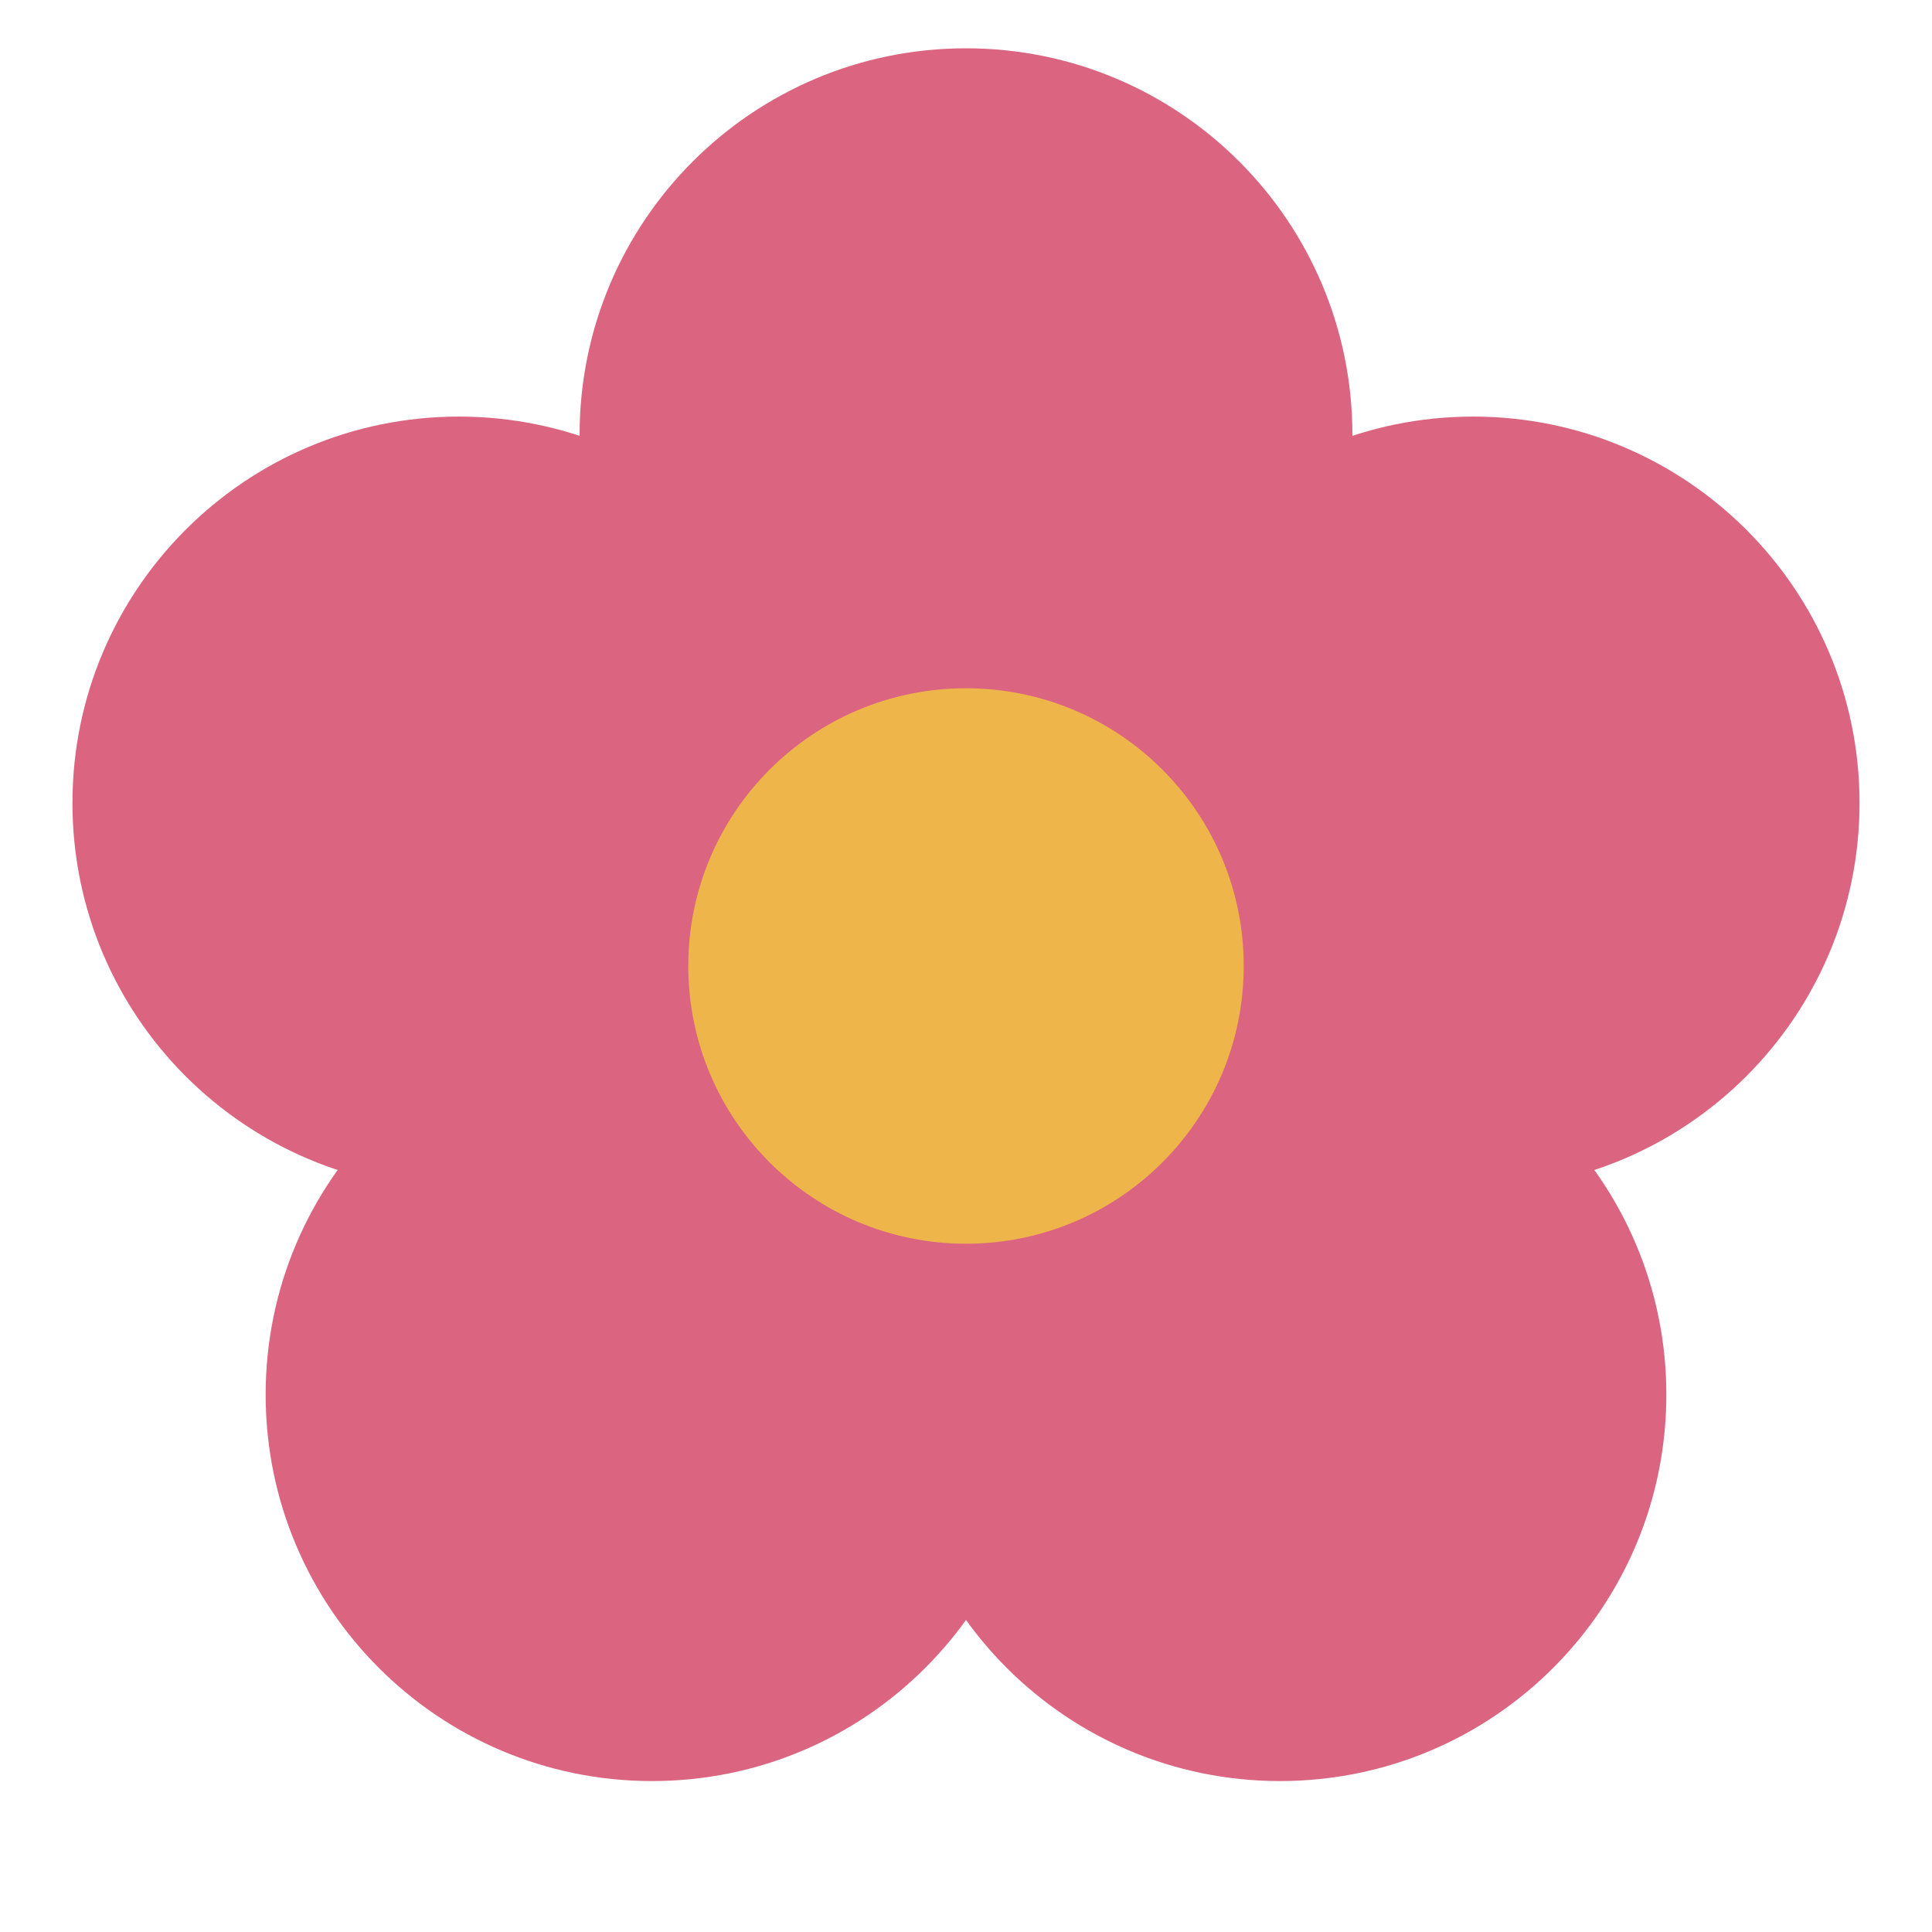
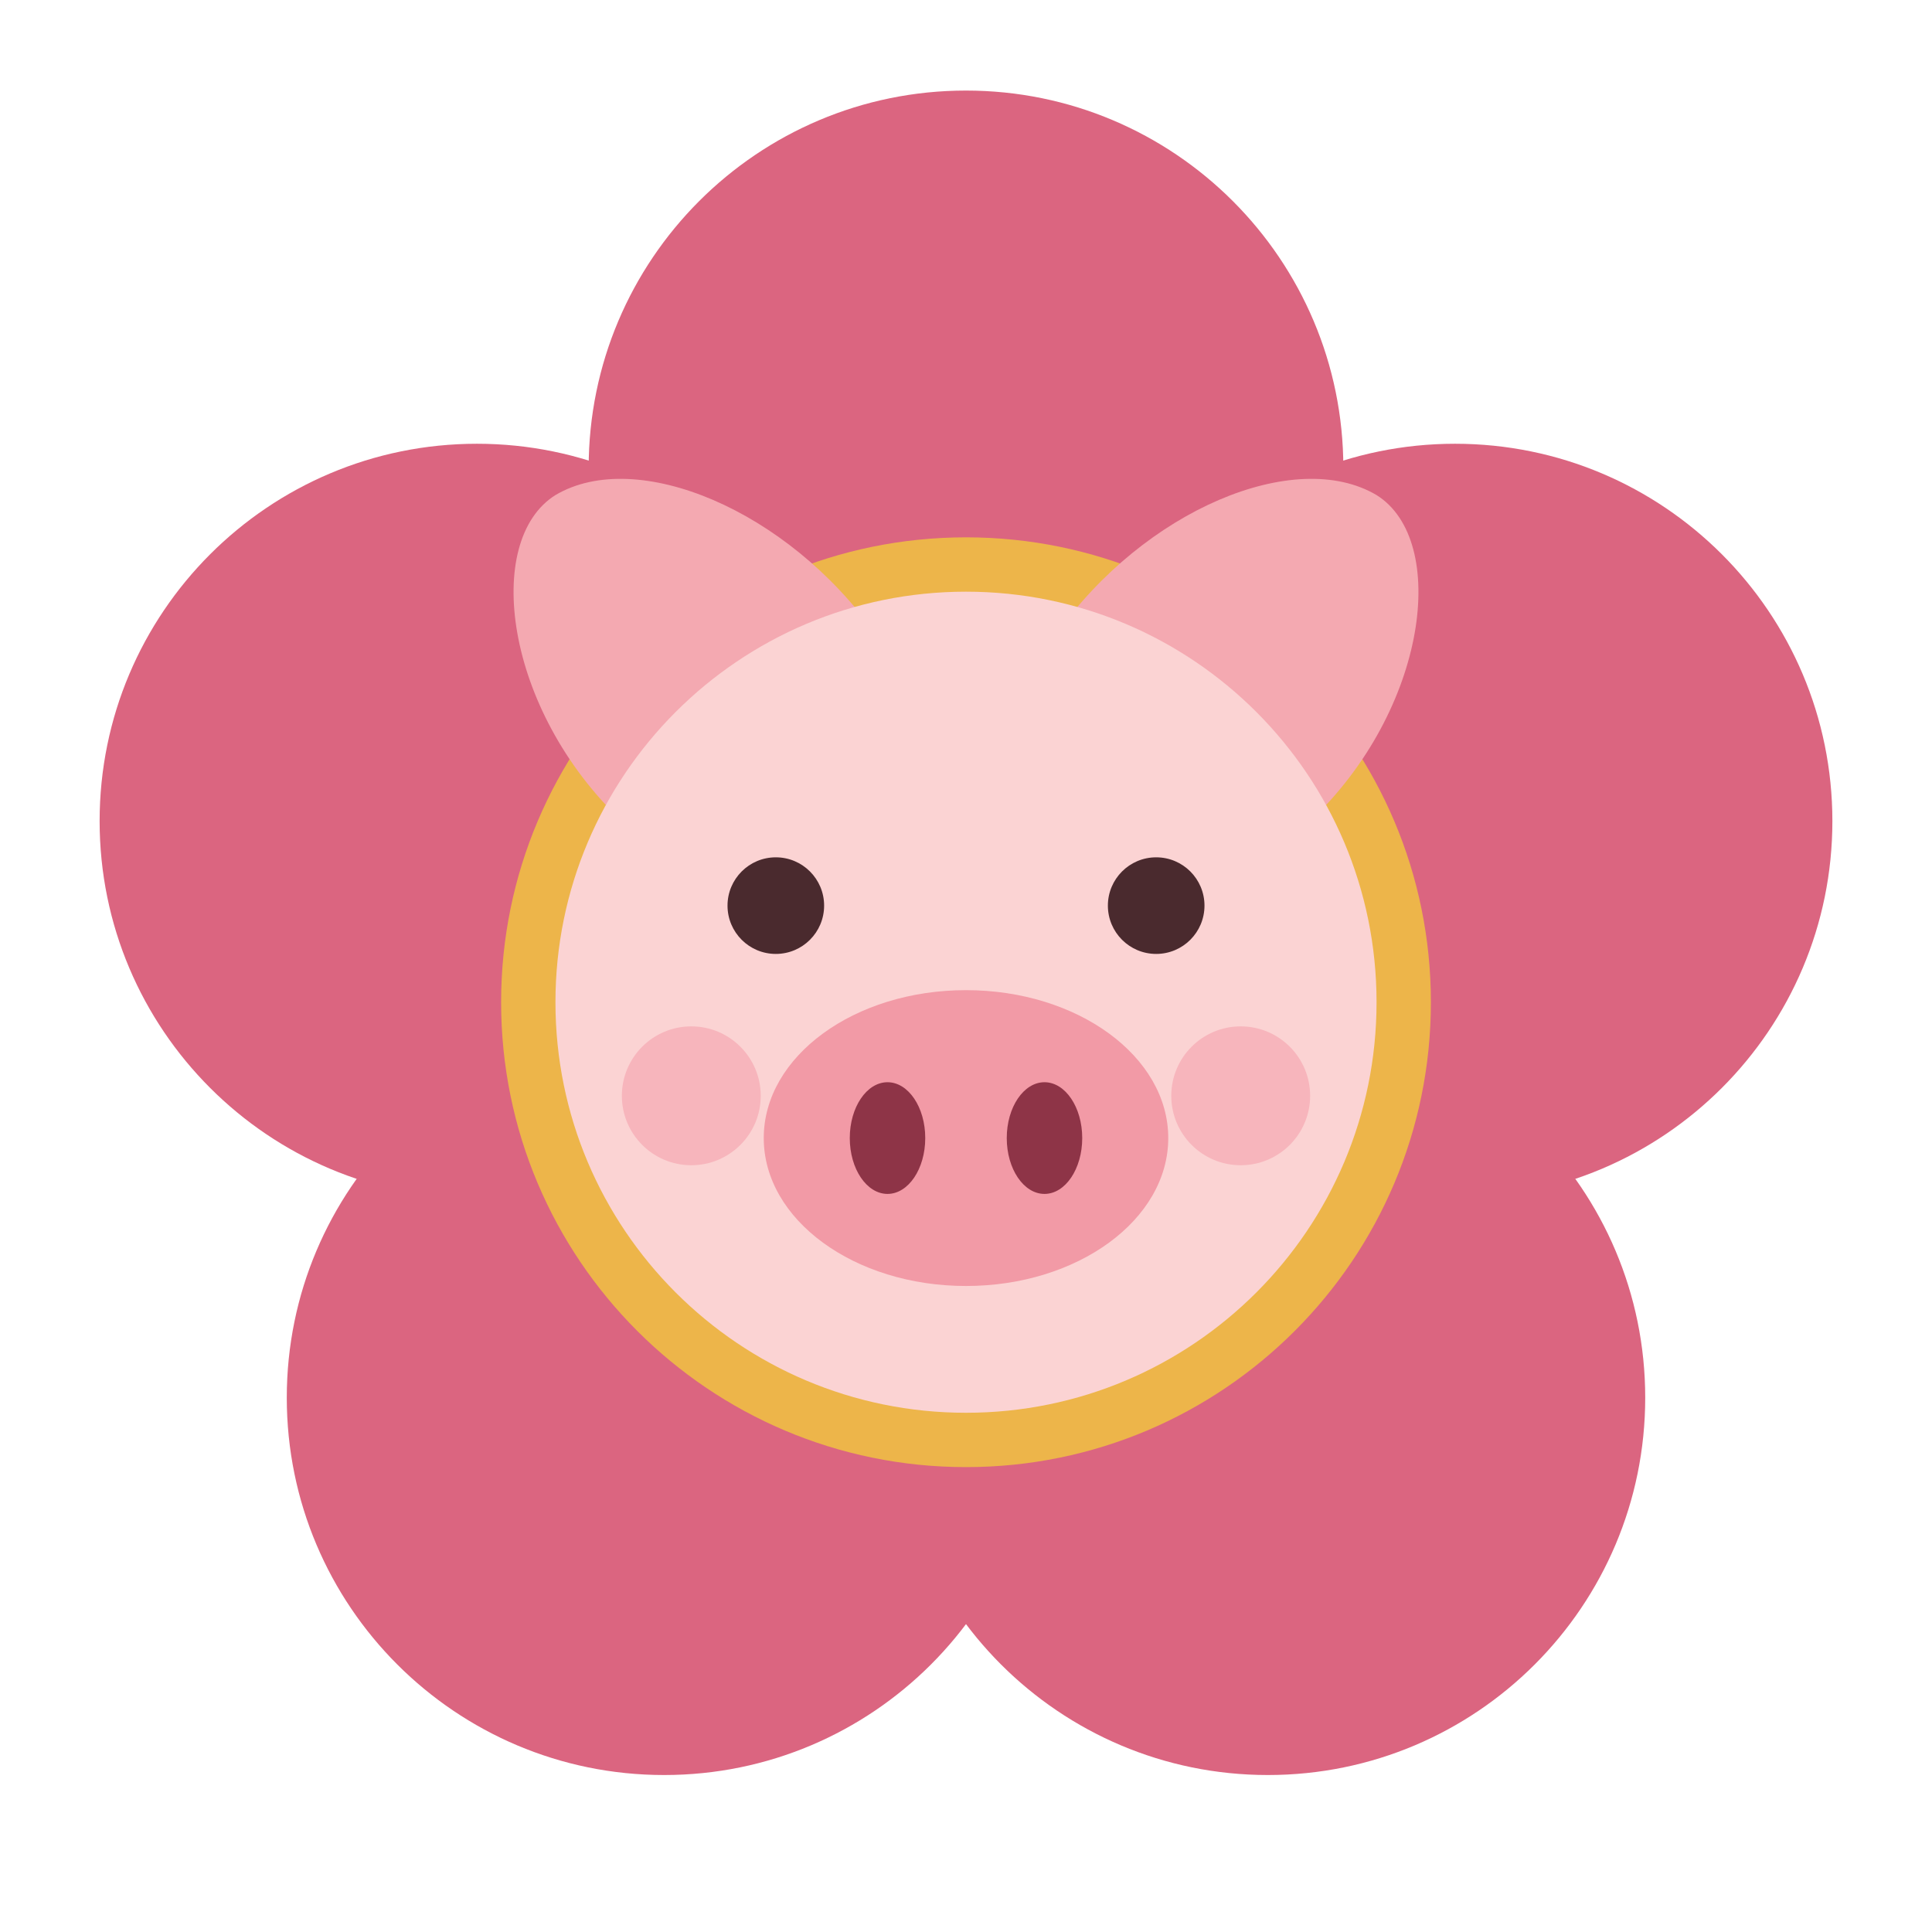
- <svg xmlns="http://www.w3.org/2000/svg" viewBox="0 0 32 32">
+ <svg xmlns="http://www.w3.org/2000/svg" viewBox="0 0 64 64">
  <g fill="#DB6580">
-     <circle cx="16" cy="7.2" r="6.4" />
-     <circle cx="24.4" cy="13.3" r="6.4" />
-     <circle cx="21.2" cy="23.1" r="6.4" />
-     <circle cx="10.8" cy="23.1" r="6.4" />
-     <circle cx="7.6" cy="13.3" r="6.4" />
+     <circle cx="32" cy="15.5" r="12.5" />
+     <circle cx="48.2" cy="27.2" r="12.5" />
+     <circle cx="42" cy="46.3" r="12.5" />
+     <circle cx="22" cy="46.3" r="12.5" />
+     <circle cx="15.8" cy="27.2" r="12.5" />
  </g>
-   <circle cx="16" cy="16" r="4.6" fill="#EDB54A" />
+   <circle cx="32" cy="33.2" r="15.4" fill="#EDB54A" />
+   <g fill="#F4A9B1">
+     <path d="M20.6 27.2c-3.9-3.7-4.6-9.3-2.2-10.8 2.7-1.6 7.7.5 10.6 4.6z" />
+     <path d="M43.4 27.2c3.9-3.7 4.6-9.3 2.2-10.8-2.7-1.6-7.7.5-10.6 4.6z" />
+   </g>
+   <circle cx="32" cy="33.2" r="13.6" fill="#FBD3D3" />
+   <g fill="#F7B5BC">
+     <circle cx="22.9" cy="36.3" r="2.3" />
+     <circle cx="41.1" cy="36.3" r="2.3" />
+   </g>
+   <ellipse cx="32" cy="37.7" rx="6.7" ry="4.9" fill="#F29AA6" />
+   <g fill="#8E3447">
+     <ellipse cx="29.4" cy="37.7" rx="1.25" ry="1.85" />
+     <ellipse cx="34.6" cy="37.7" rx="1.25" ry="1.85" />
+   </g>
+   <g fill="#4A2A2E">
+     <circle cx="25.7" cy="30" r="1.6" />
+     <circle cx="38.3" cy="30" r="1.6" />
+   </g>
</svg>
